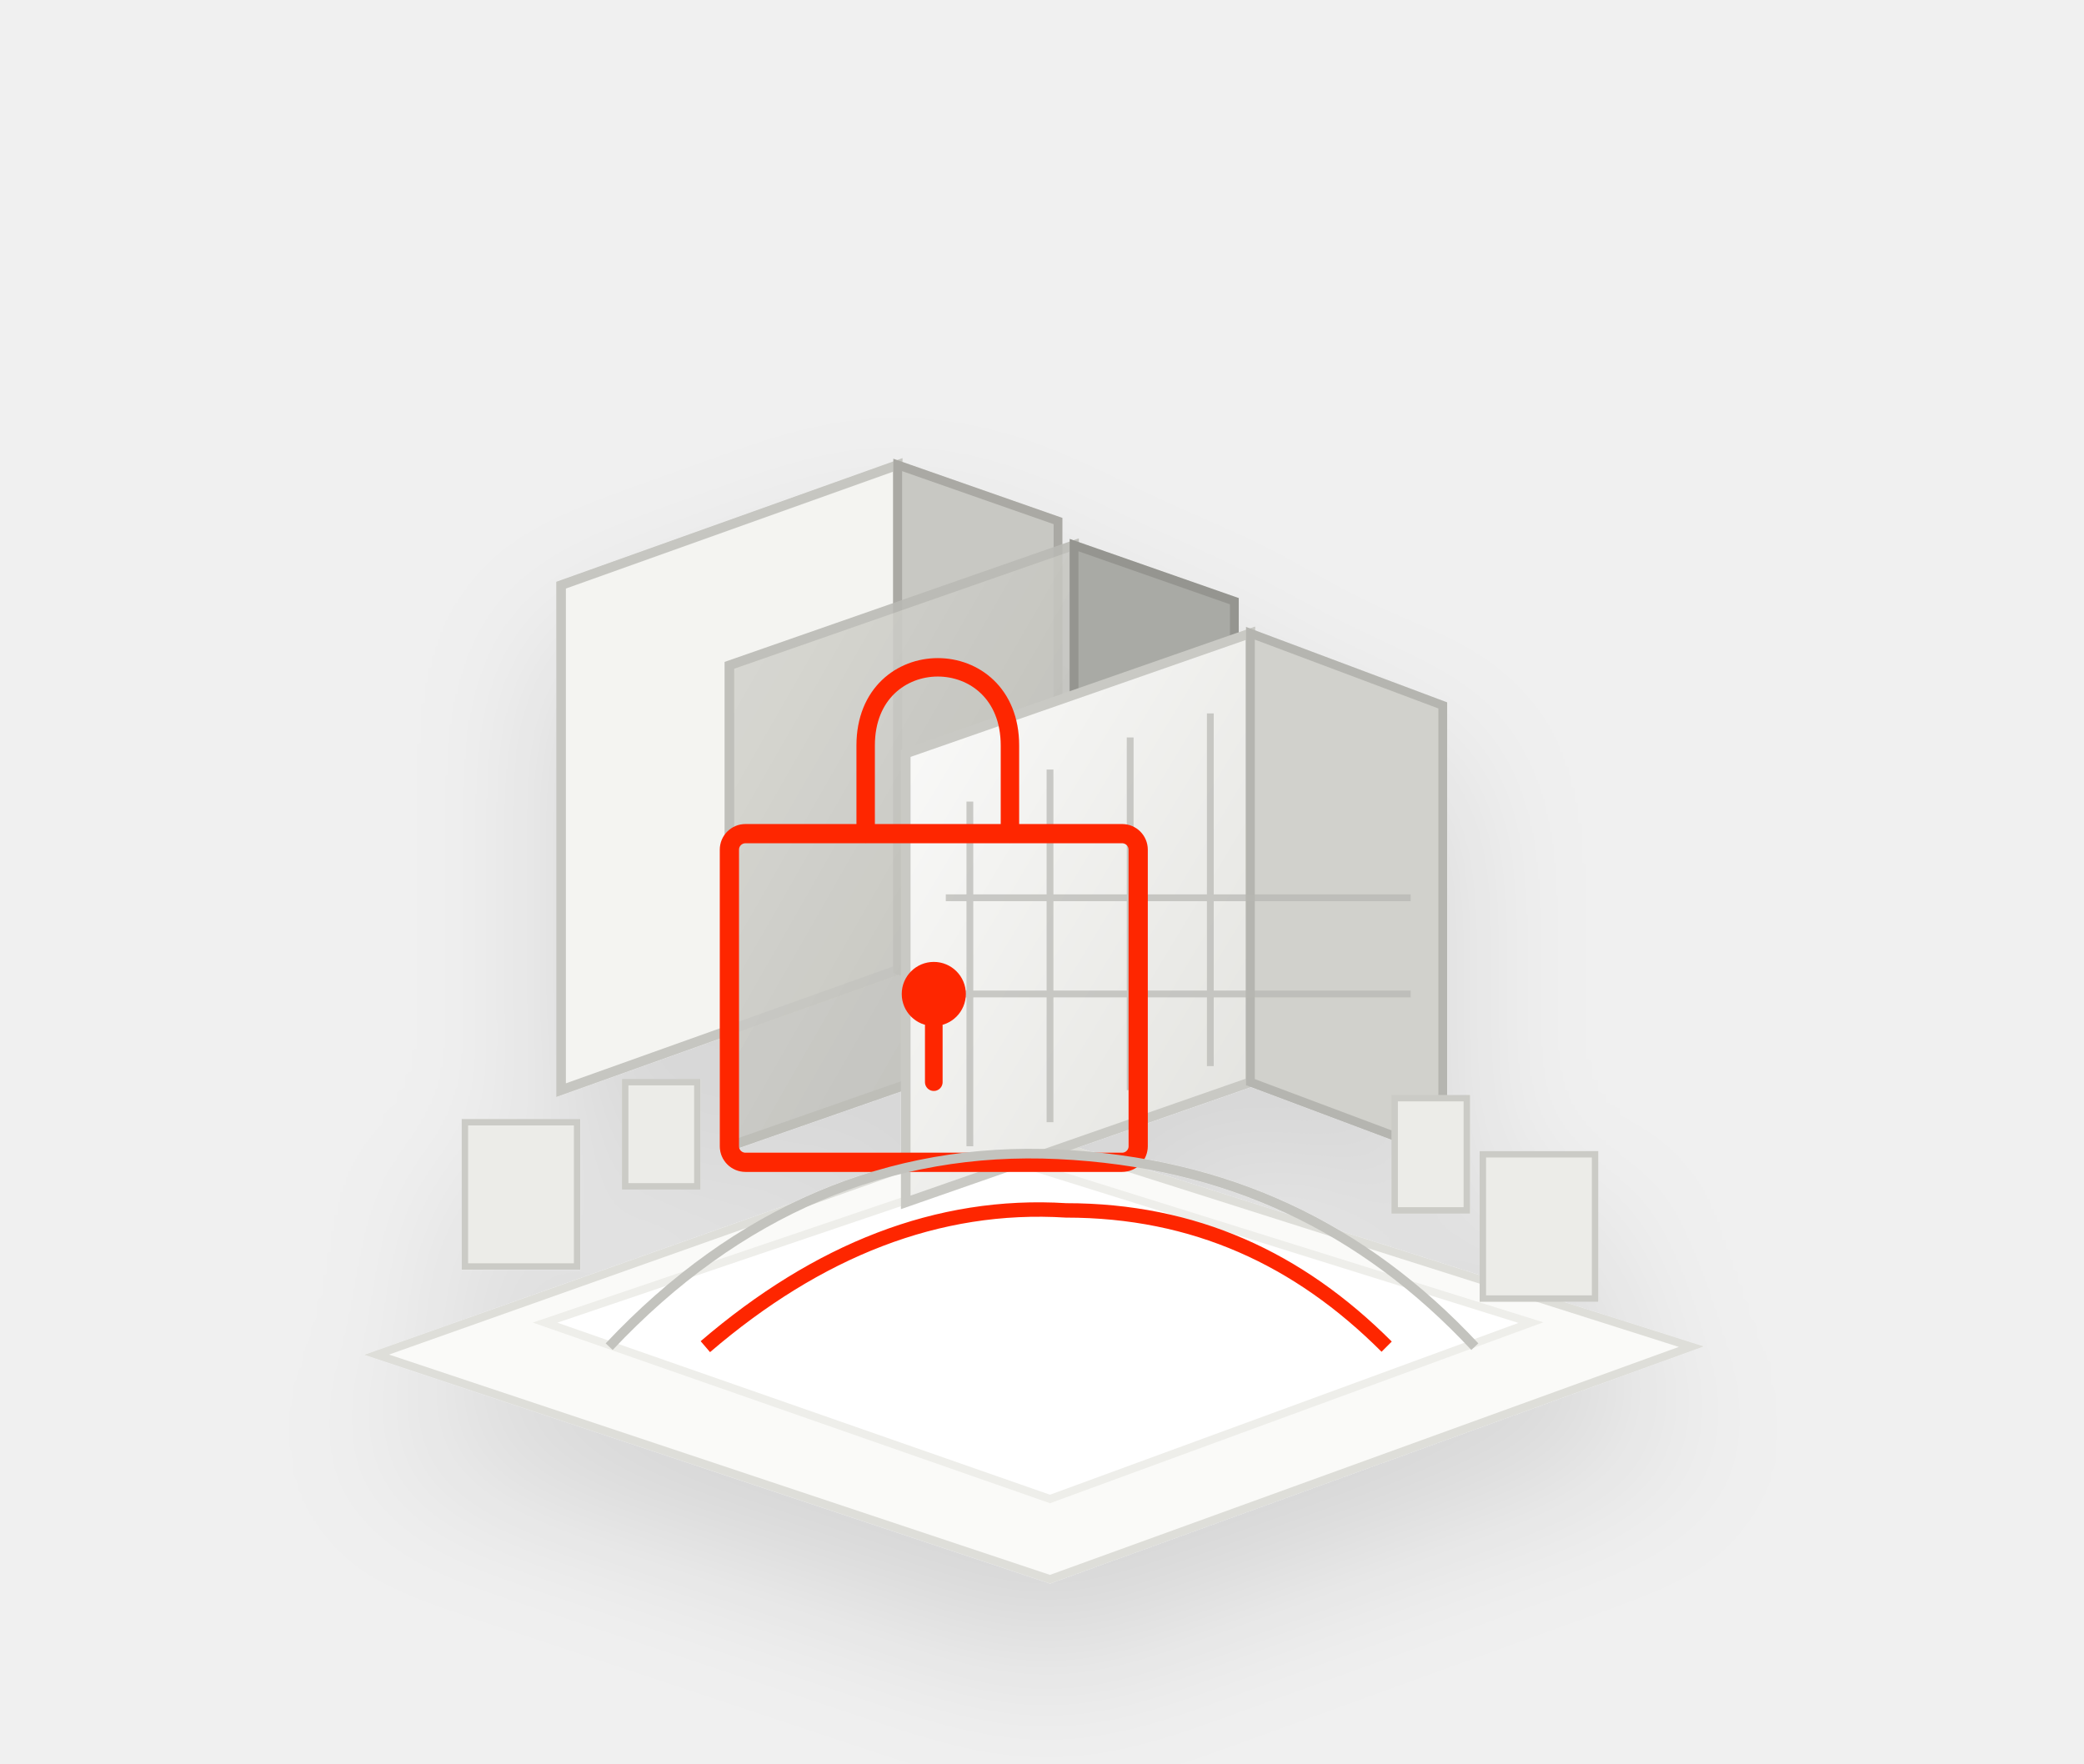
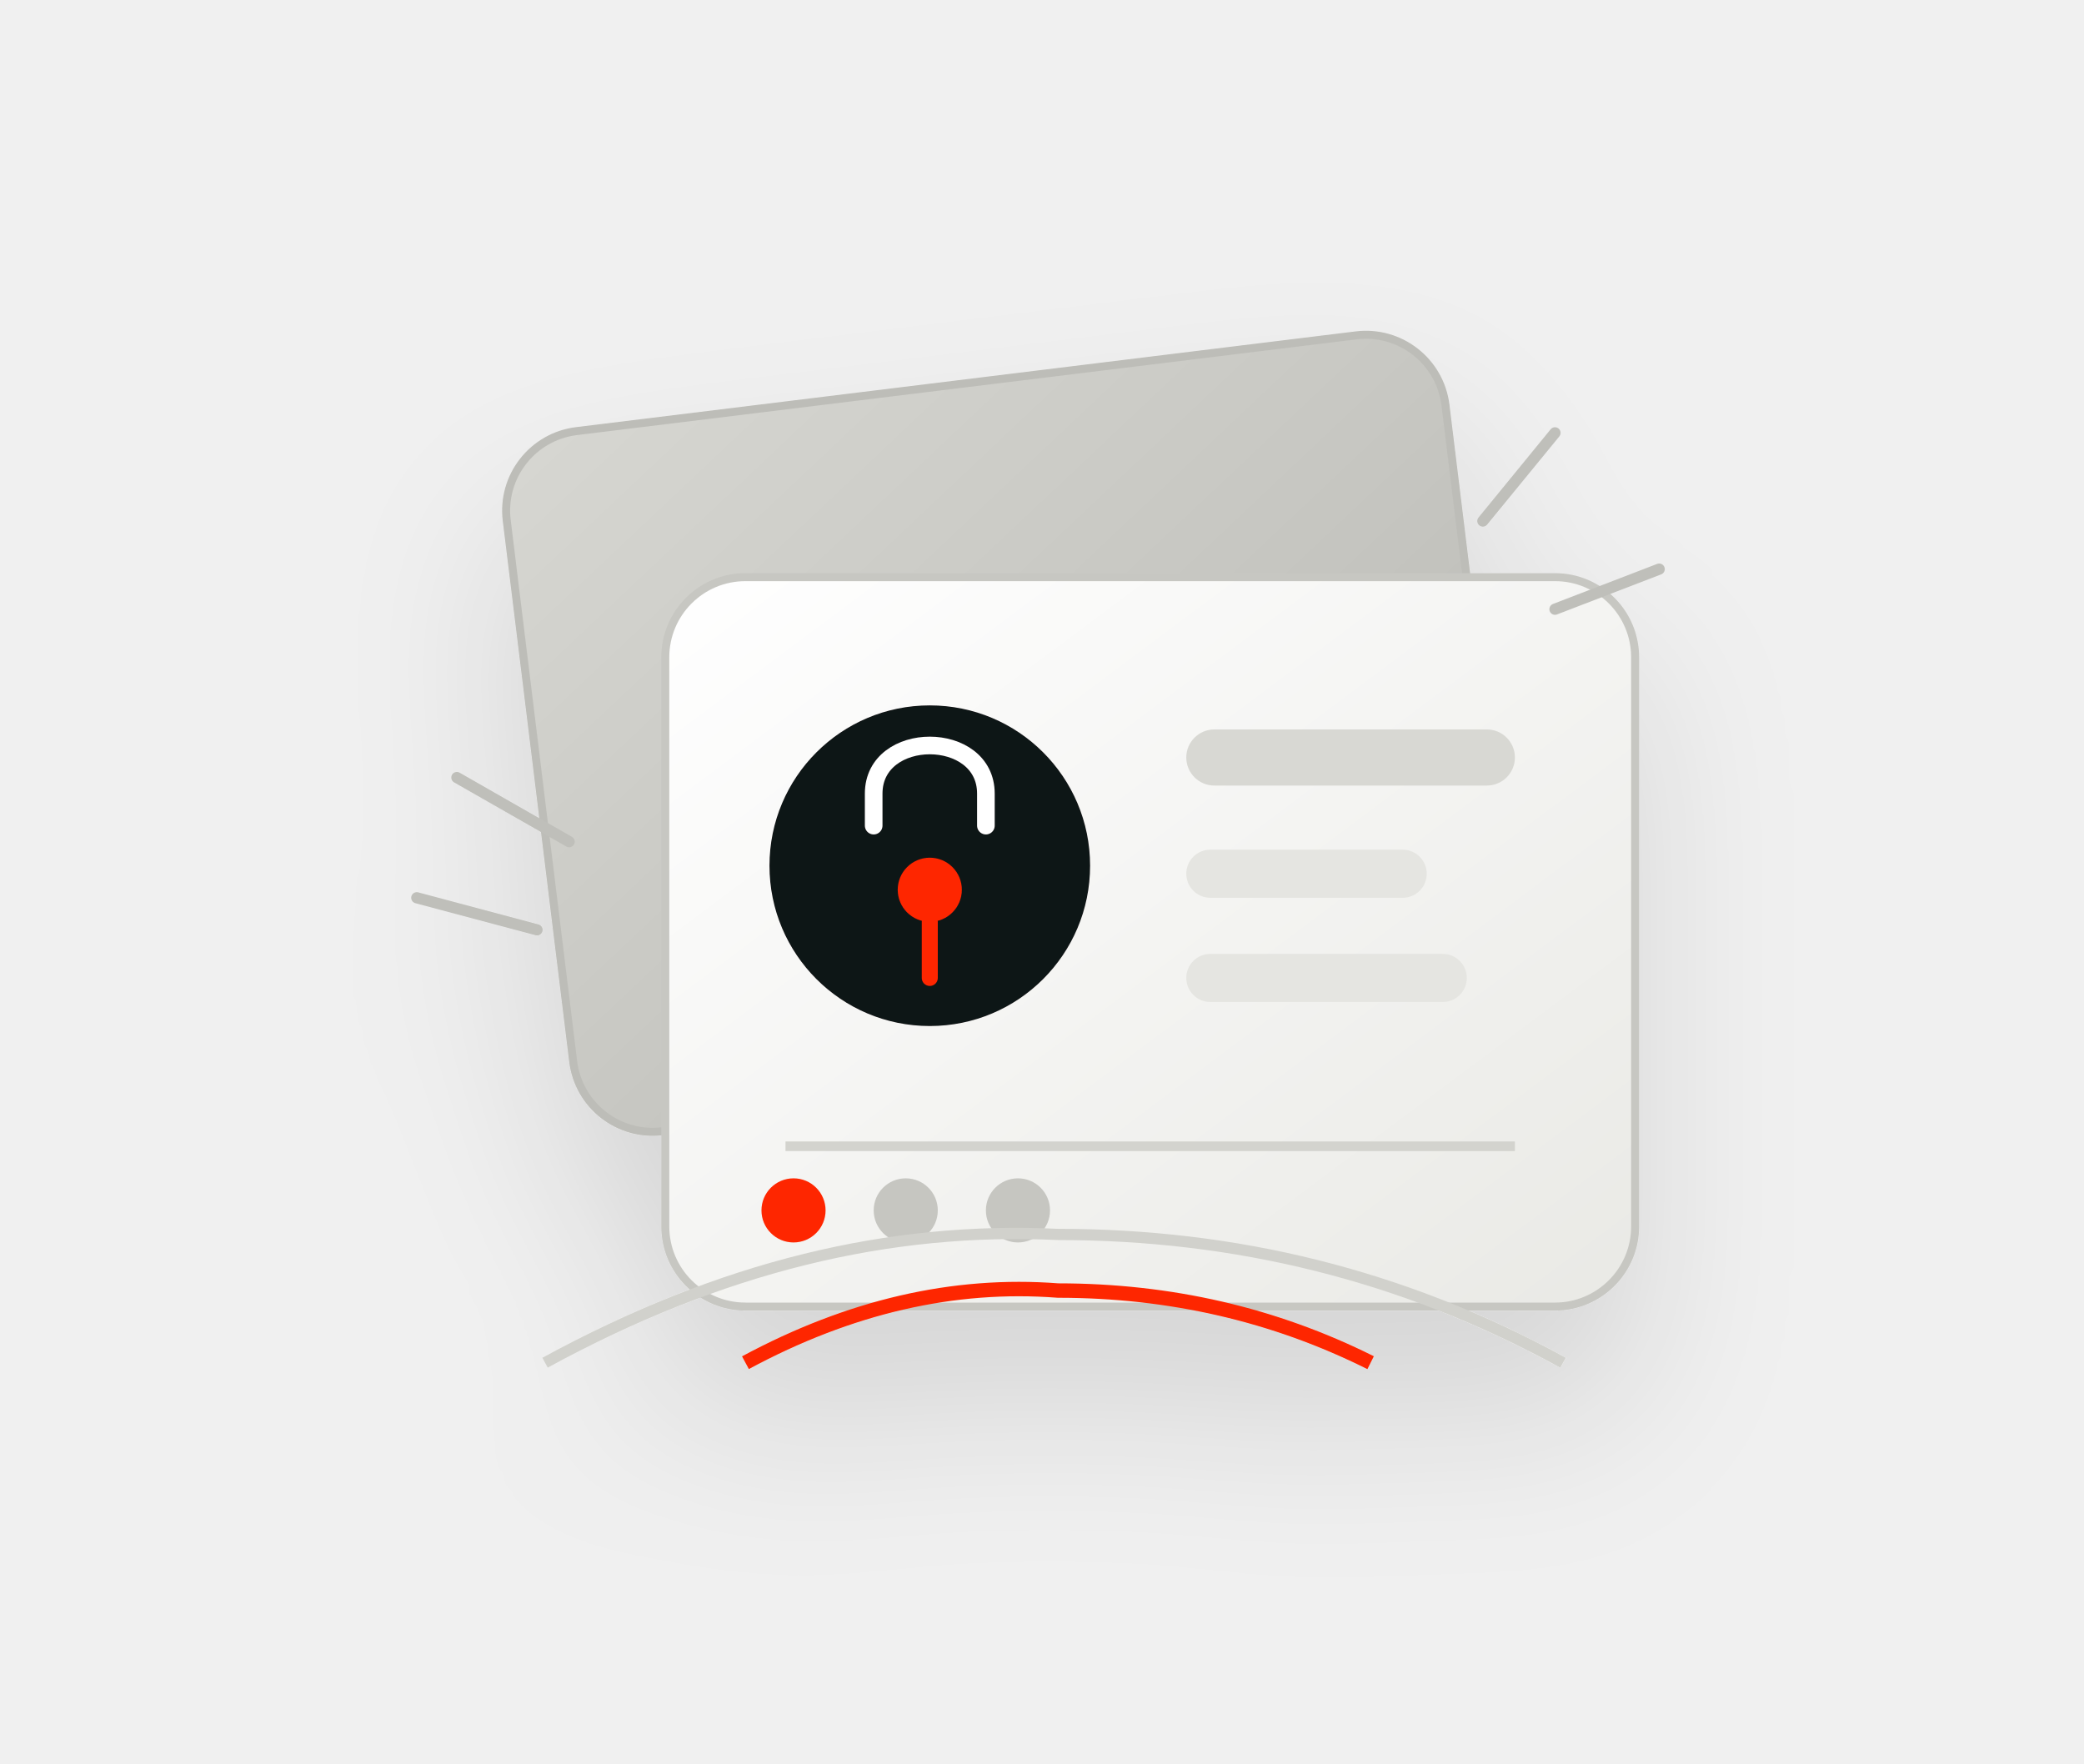
<svg xmlns="http://www.w3.org/2000/svg" viewBox="0 0 260 220" fill="none">
  <defs>
-     <linearGradient id="p1" x1="0" y1="0" x2="1" y2="1">
-       <stop stop-color="#fbfbfa" />
-       <stop offset="1" stop-color="#e2e2de" />
+     <linearGradient id="card" x1="0" y1="0" x2="1" y2="1">
+       <stop stop-color="#fff" />
+       <stop offset="1" stop-color="#e9e9e5" />
    </linearGradient>
-     <linearGradient id="p2" x1="0" y1="0" x2="1" y2="1">
-       <stop stop-color="#d6d6d1" />
-       <stop offset="1" stop-color="#b7b7b2" />
+     <linearGradient id="back" x1="0" y1="0" x2="1" y2="1">
+       <stop stop-color="#d7d7d2" />
+       <stop offset="1" stop-color="#b8b8b3" />
    </linearGradient>
    <filter id="sh" x="-30%" y="-30%" width="180%" height="190%">
-       <feDropShadow dx="0" dy="10" stdDeviation="9" flood-color="#000" flood-opacity=".11" />
+       <feDropShadow dx="0" dy="12" stdDeviation="10" flood-color="#000" flood-opacity=".11" />
    </filter>
  </defs>
  <g filter="url(#sh)">
-     <polygon points="47,169 126,141 211,168 131,197" fill="#fafaf8" stroke="#deded9" />
-     <polygon points="68,165 127,145 191,165 131,187" fill="#fff" stroke="#eeeeea" />
-     <g>
-       <polygon points="70,136 70,73 112,58 112,121" fill="#f4f4f1" stroke="#c6c6c1" stroke-width="1.2" />
-       <polygon points="112,58 132,65 132,128 112,121" fill="#c8c8c3" stroke="#aaa9a4" stroke-width="1.1" />
-       <polygon points="91,143 91,83 134,68 134,128" fill="url(#p2)" stroke="#b9b9b4" stroke-width="1.2" opacity=".88" />
-       <polygon points="134,68 154,75 154,135 134,128" fill="#a9aaa5" stroke="#959590" stroke-width="1.1" />
-       <polygon points="113,150 113,94 156,79 156,135" fill="url(#p1)" stroke="#c9c9c4" stroke-width="1.2" />
-       <polygon points="156,79 180,88 180,144 156,135" fill="#d1d1cc" stroke="#b5b5b0" stroke-width="1.1" />
-     </g>
-     <g stroke="#b7b7b2" stroke-width=".85" opacity=".7">
-       <path d="M121 100v43" />
-       <path d="M131 96v44" />
-       <path d="M141 92v44" />
-       <path d="M151 89v44" />
-       <path d="M118 112h58" />
-       <path d="M118 124h58" />
-     </g>
-     <rect x="91" y="104" width="51" height="41" rx="2" fill="none" stroke="#FE2601" stroke-width="2.4" />
-     <path d="M108 104V93c0-13 18-13 18 0v11" stroke="#FE2601" stroke-width="2.3" stroke-linecap="round" />
-     <circle cx="116.5" cy="124" r="4" fill="#FE2601" />
-     <path d="M116.5 128v7" stroke="#FE2601" stroke-width="2.2" stroke-linecap="round" />
-     <g fill="#ecece8" stroke="#cbcbc6" stroke-width=".8">
-       <rect x="58" y="140" width="14" height="18" />
-       <rect x="185" y="144" width="14" height="18" />
-       <rect x="78" y="135" width="9" height="13" />
-       <rect x="174" y="137" width="9" height="14" />
-     </g>
-     <path d="M76 168c16-17 35-25 56-24 21 1 38 9 52 24" stroke="#c3c3be" stroke-width="1.2" fill="none" />
-     <path d="M88 168c14-12 29-18 45-17 16 0 29 6 40 17" stroke="#FE2601" stroke-width="1.8" fill="none" />
+     <rect x="62" y="55" width="118" height="88" rx="10" fill="url(#back)" stroke="#bdbdb8" transform="rotate(-7 62 55)" />
+     <rect x="83" y="72" width="121" height="91" rx="10" fill="url(#card)" stroke="#c7c7c2" />
+     <rect x="96" y="88" width="40" height="40" rx="20" fill="#111214" />
+     <path d="M109 103v-4c0-8 14-8 14 0v4" stroke="#fff" stroke-width="2.2" stroke-linecap="round" />
+     <circle cx="116" cy="111" r="4" fill="#FE2601" />
+     <path d="M116 115v7" stroke="#FE2601" stroke-width="2" stroke-linecap="round" />
+     <rect x="148" y="91" width="41" height="7" rx="3.5" fill="#d8d8d3" />
+     <rect x="148" y="106" width="30" height="6" rx="3" fill="#e5e5e1" />
+     <rect x="148" y="119" width="35" height="6" rx="3" fill="#e5e5e1" />
+     <path d="M98 143h91" stroke="#d3d3ce" stroke-width="1.2" />
+     <circle cx="99" cy="151" r="4" fill="#FE2601" />
+     <circle cx="113" cy="151" r="4" fill="#c6c6c1" />
+     <circle cx="127" cy="151" r="4" fill="#c6c6c1" />
+     <path d="M68 170c22-12 43-17 64-16 22 0 43 5 63 16" stroke="#d1d1cc" stroke-width="1.4" />
+     <path d="M93 170c13-7 26-10 39-9 14 0 27 3 39 9" stroke="#FE2601" stroke-width="1.8" />
+     <path d="M57 97l14 8M52 112l15 4M185 65l9-11M194 76l13-5" stroke="#bfbfba" stroke-width="1.4" stroke-linecap="round" />
  </g>
</svg>
